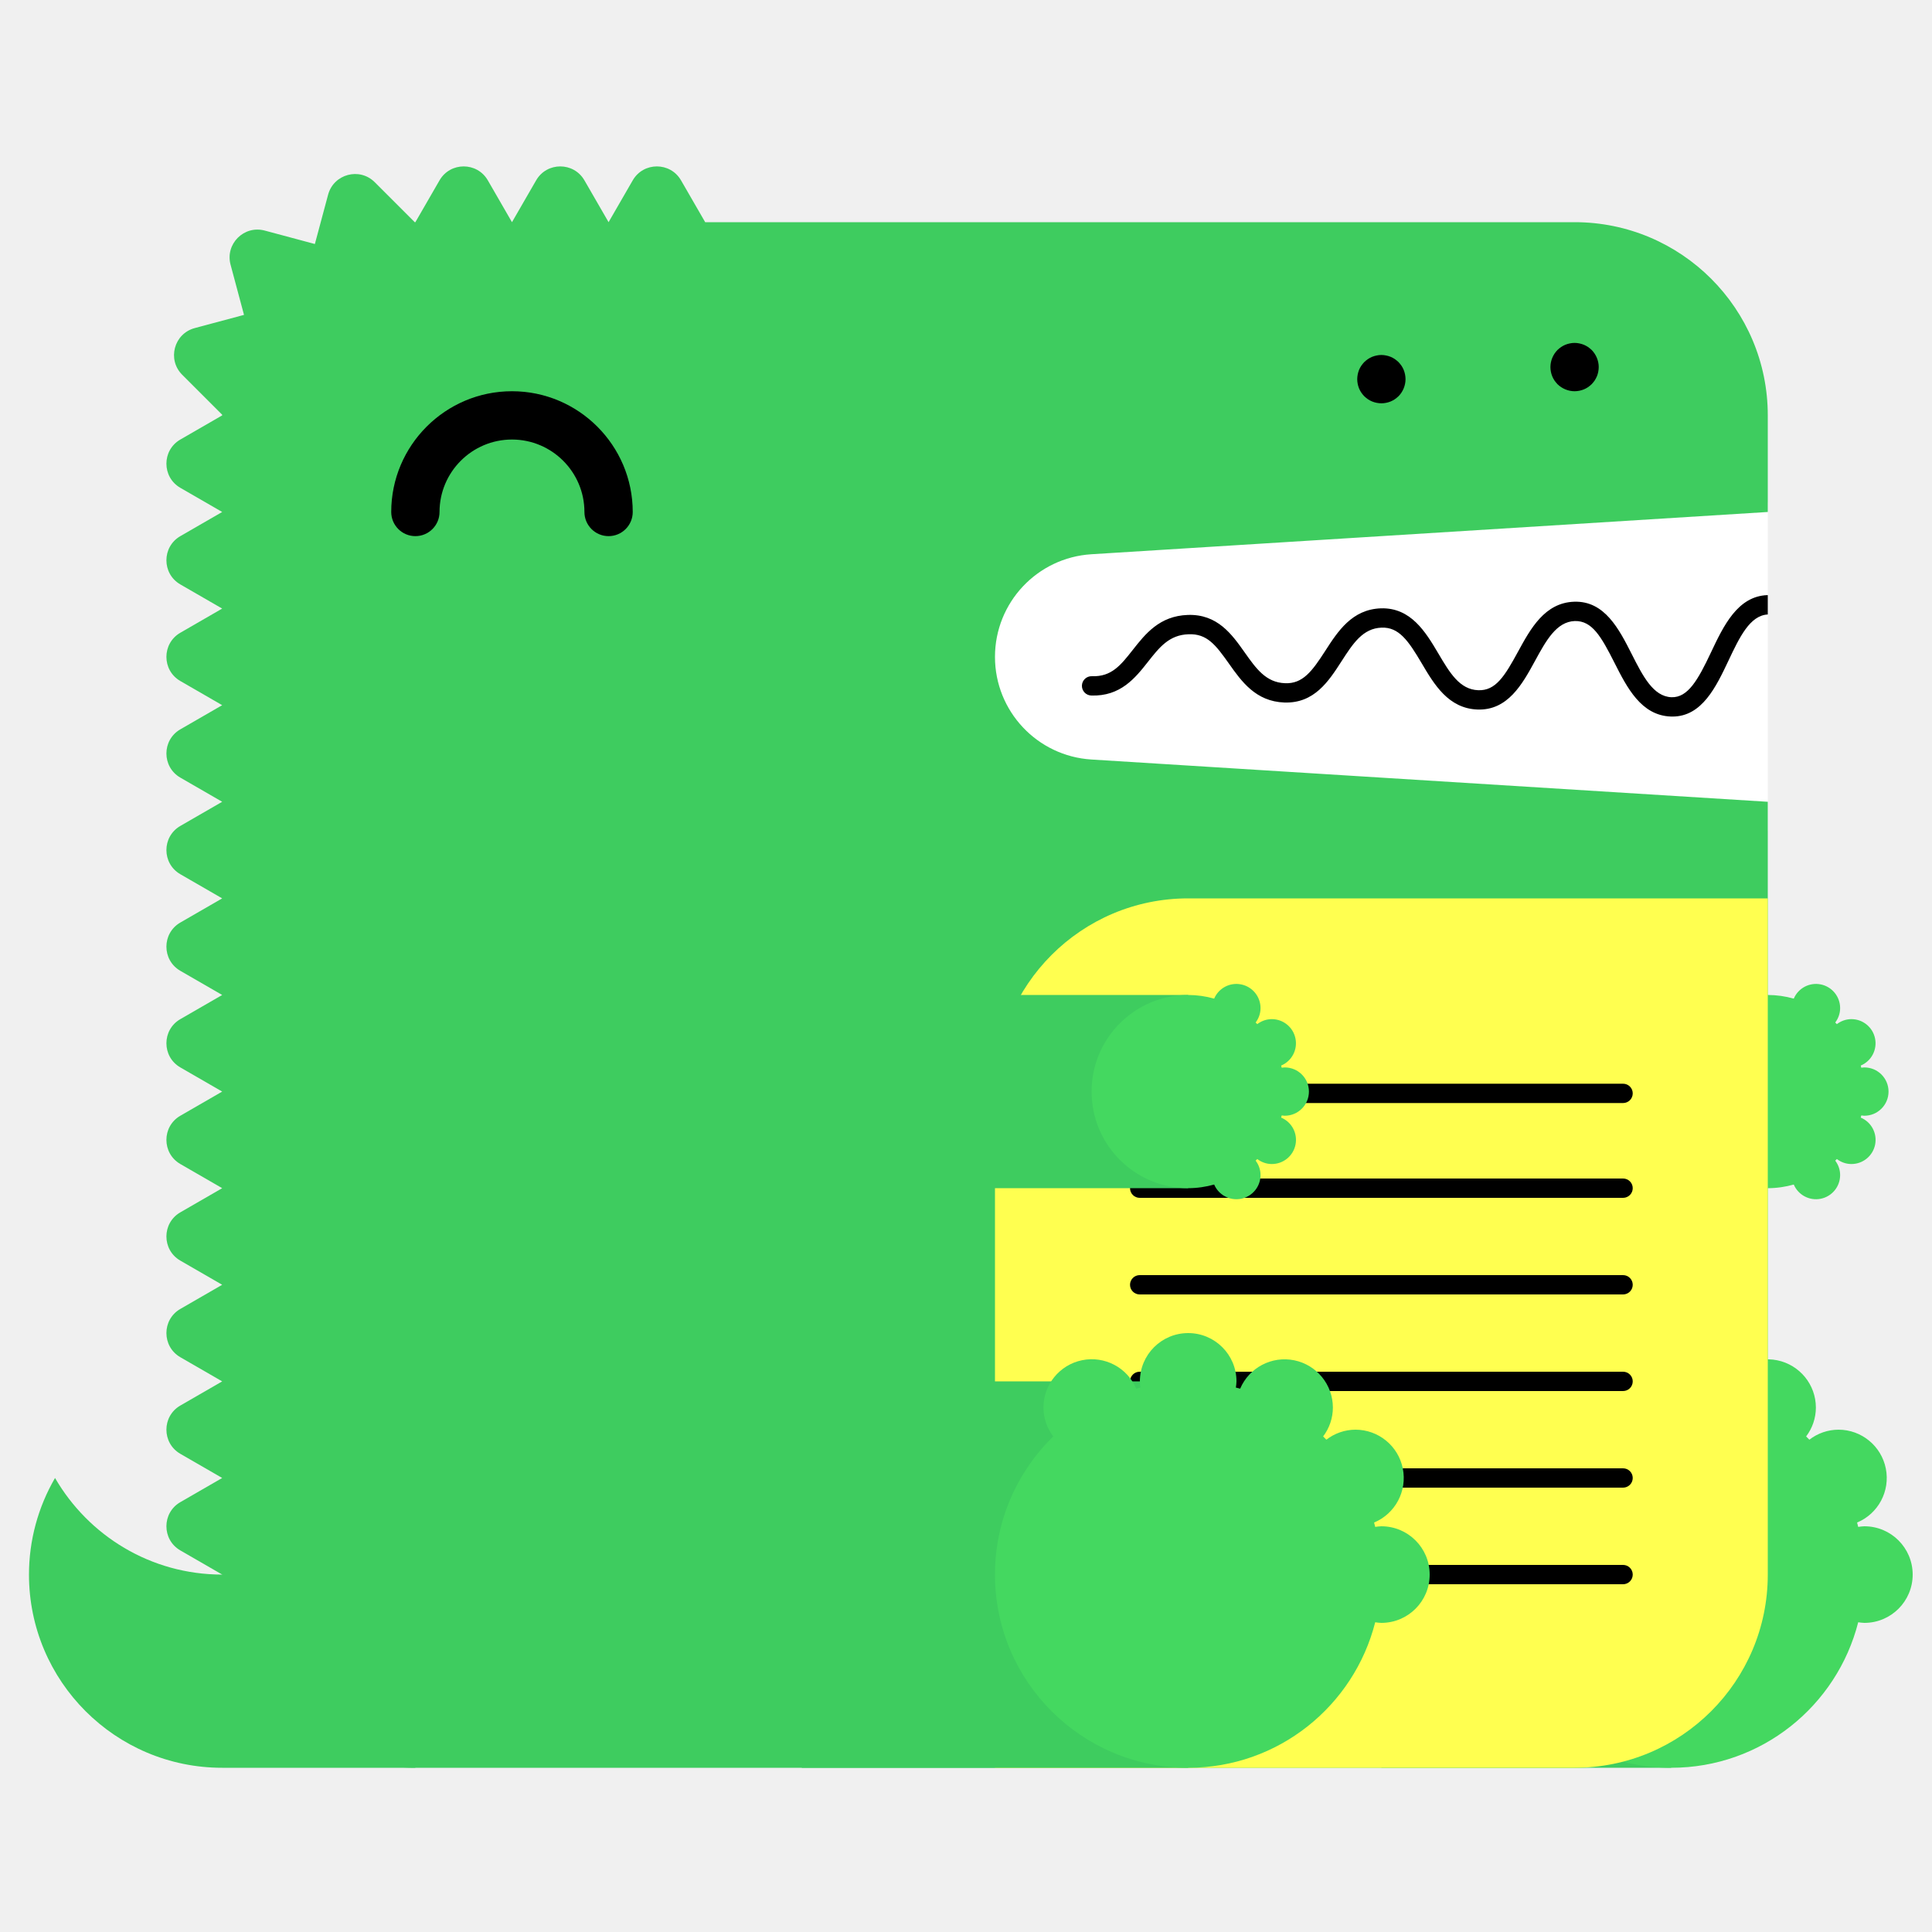
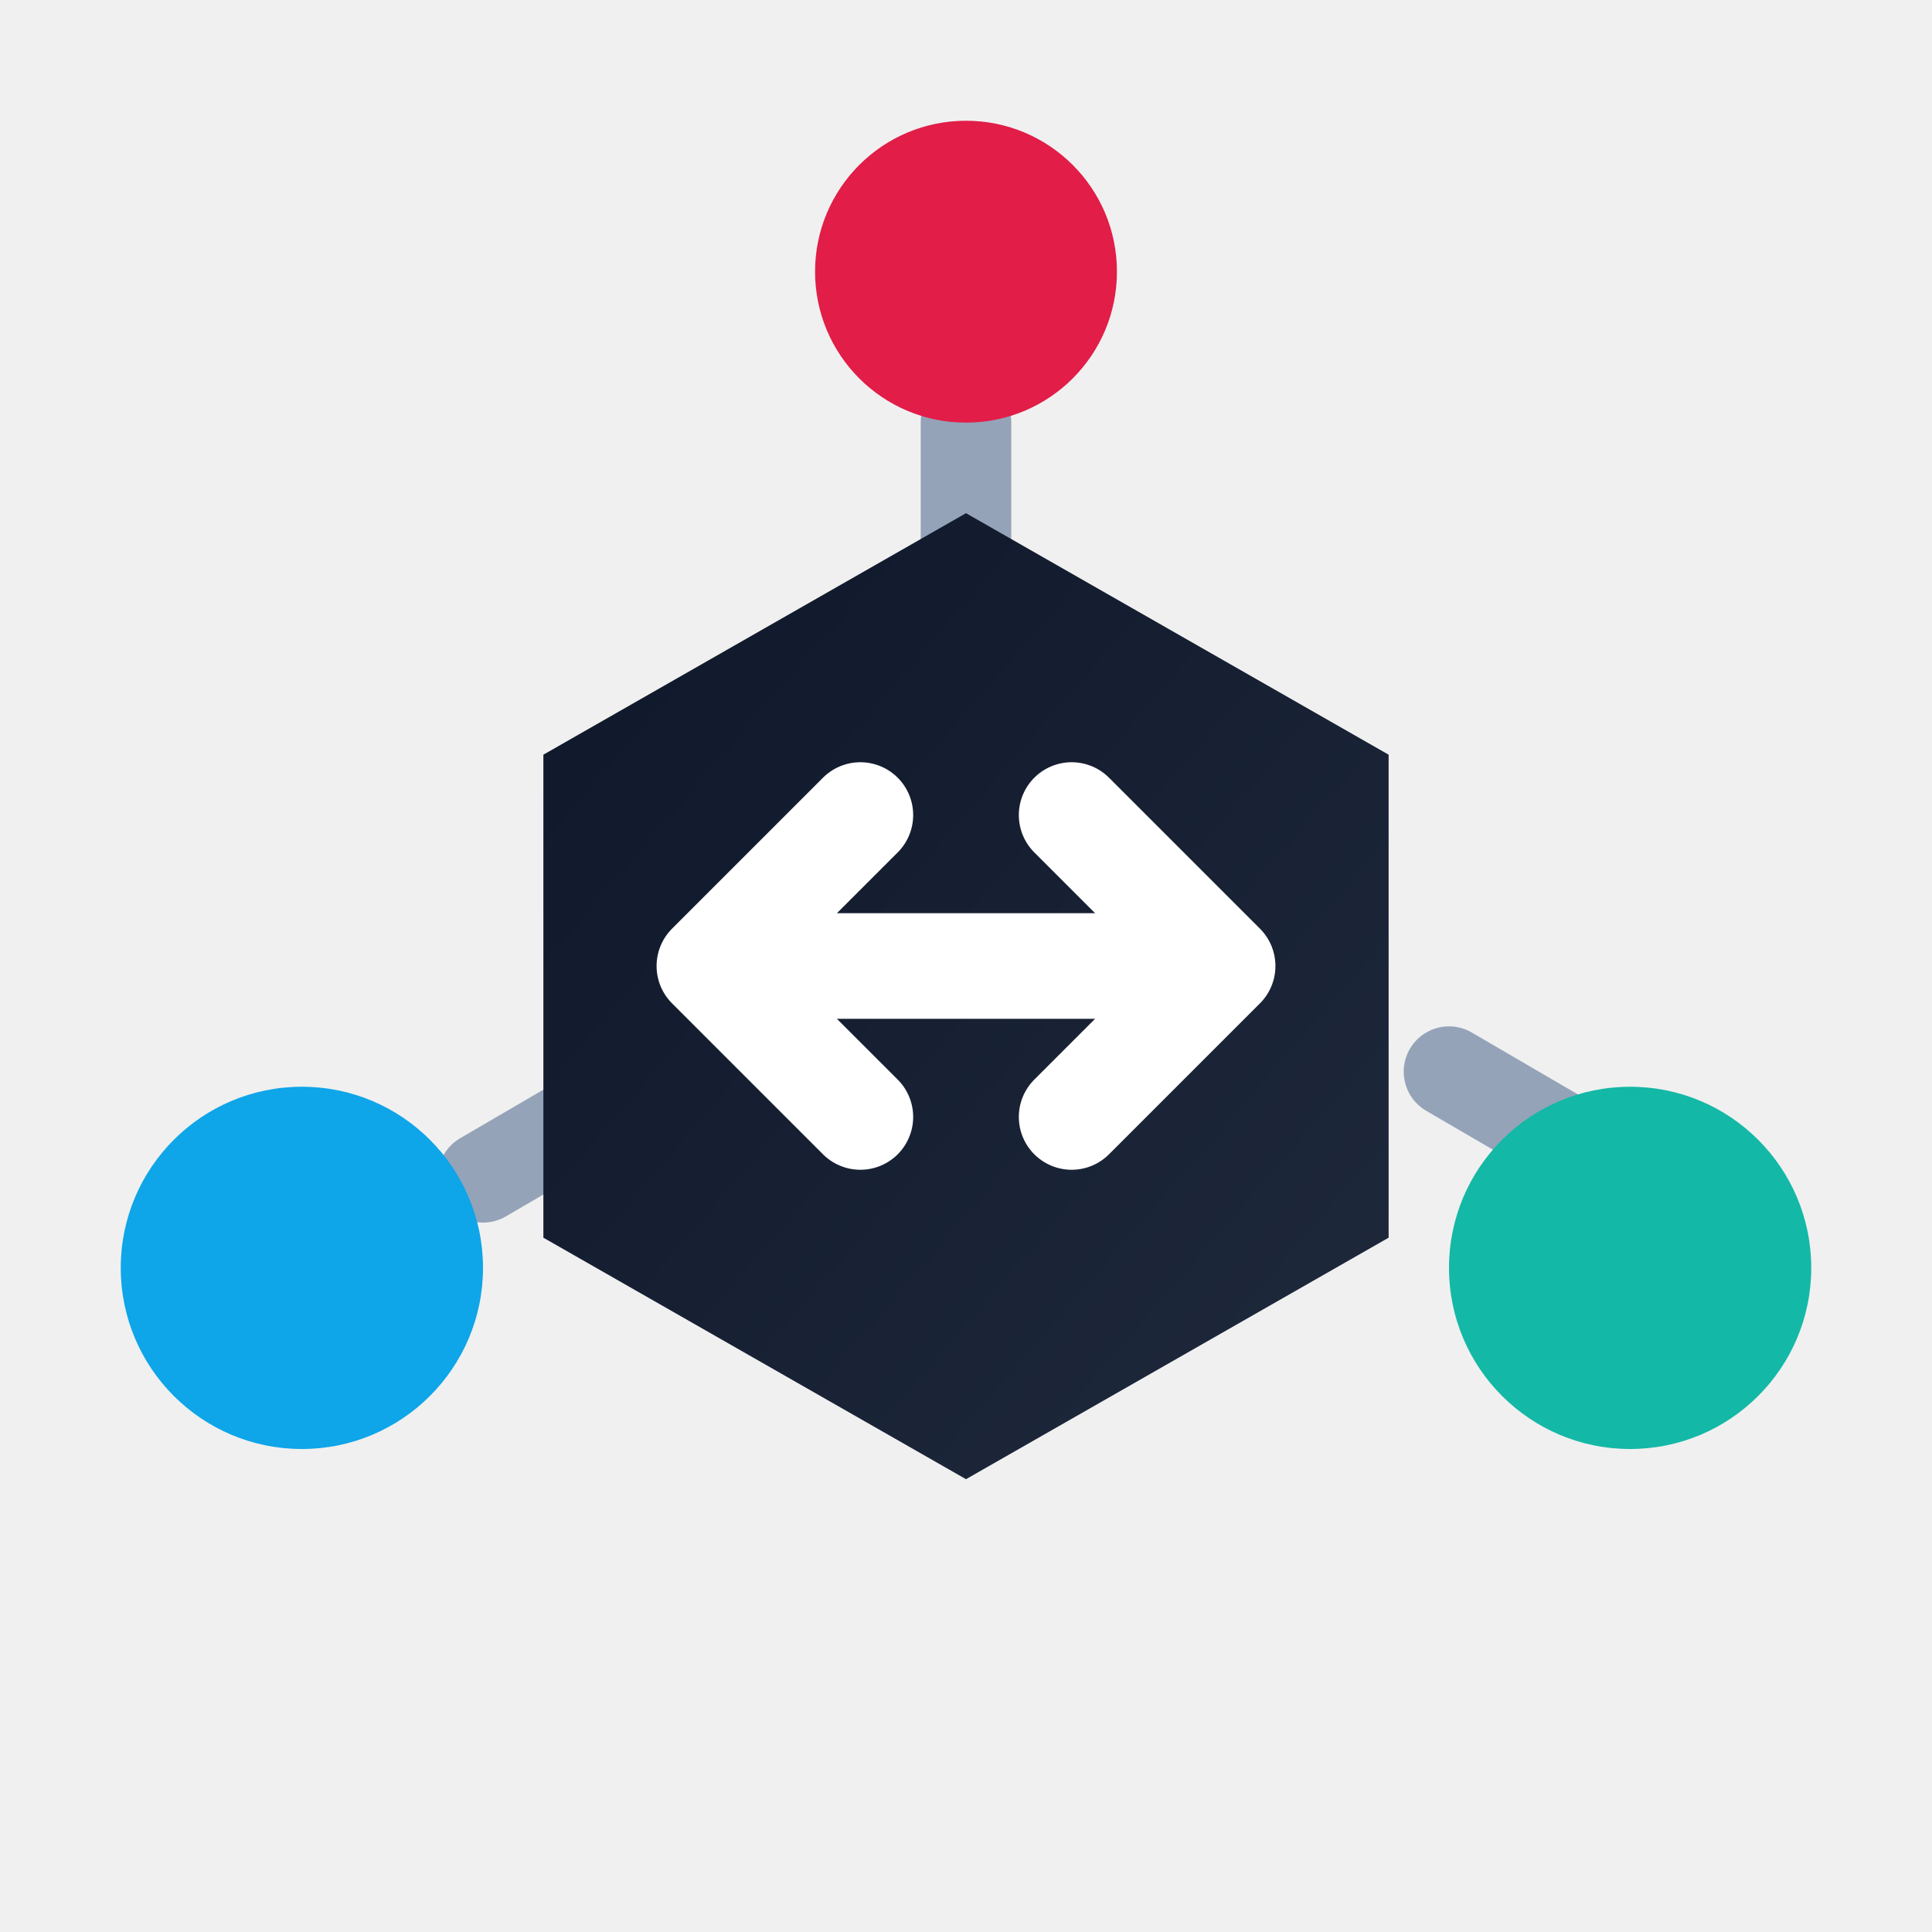
- <svg xmlns="http://www.w3.org/2000/svg" width="200" height="200" viewBox="0 0 200 200">
-   <g fill="none" fill-rule="evenodd">
-     <path fill="#FFF" d="M99 52h84v34H99z" />
-     <path d="M23 163c-7.398 0-13.843-4.027-17.303-10A19.886 19.886 0 0 0 3 163c0 11.046 8.954 20 20 20h20v-20H23z" fill="#3ECC5F" />
-     <path d="M112.98 57.376L183 53V43c0-11.046-8.954-20-20-20H73l-2.5-4.33c-1.112-1.925-3.889-1.925-5 0L63 23l-2.5-4.33c-1.111-1.925-3.889-1.925-5 0L53 23l-2.5-4.33c-1.111-1.925-3.889-1.925-5 0L43 23c-.022 0-.042.003-.065.003l-4.142-4.141c-1.57-1.571-4.252-.853-4.828 1.294l-1.369 5.104-5.192-1.392c-2.148-.575-4.111 1.389-3.535 3.536l1.39 5.193-5.102 1.367c-2.148.576-2.867 3.259-1.296 4.83l4.142 4.142c0 .021-.003.042-.003.064l-4.33 2.5c-1.925 1.111-1.925 3.889 0 5L23 53l-4.33 2.5c-1.925 1.111-1.925 3.889 0 5L23 63l-4.33 2.5c-1.925 1.111-1.925 3.889 0 5L23 73l-4.33 2.5c-1.925 1.111-1.925 3.889 0 5L23 83l-4.33 2.5c-1.925 1.111-1.925 3.889 0 5L23 93l-4.33 2.5c-1.925 1.111-1.925 3.889 0 5L23 103l-4.33 2.5c-1.925 1.111-1.925 3.889 0 5L23 113l-4.33 2.5c-1.925 1.111-1.925 3.889 0 5L23 123l-4.33 2.5c-1.925 1.111-1.925 3.889 0 5L23 133l-4.33 2.5c-1.925 1.111-1.925 3.889 0 5L23 143l-4.33 2.5c-1.925 1.111-1.925 3.889 0 5L23 153l-4.33 2.5c-1.925 1.111-1.925 3.889 0 5L23 163c0 11.046 8.954 20 20 20h120c11.046 0 20-8.954 20-20V83l-70.02-4.376A10.645 10.645 0 0 1 103 68c0-5.621 4.37-10.273 9.98-10.624" fill="#3ECC5F" />
-     <path fill="#3ECC5F" d="M143 183h30v-40h-30z" />
-     <path d="M193 158c-.219 0-.428.037-.639.064-.038-.15-.074-.301-.116-.451A5 5 0 0 0 190.32 148a4.96 4.96 0 0 0-3.016 1.036 26.531 26.531 0 0 0-.335-.336 4.955 4.955 0 0 0 1.011-2.987 5 5 0 0 0-9.599-1.959c-.148-.042-.297-.077-.445-.115.027-.211.064-.42.064-.639a5 5 0 0 0-5-5 5 5 0 0 0-5 5c0 .219.037.428.064.639-.148.038-.297.073-.445.115a4.998 4.998 0 0 0-9.599 1.959c0 1.125.384 2.151 1.011 2.987-3.717 3.632-6.031 8.693-6.031 14.3 0 11.046 8.954 20 20 20 9.339 0 17.16-6.41 19.361-15.064.211.027.42.064.639.064a5 5 0 0 0 5-5 5 5 0 0 0-5-5" fill="#44D860" />
-     <path fill="#3ECC5F" d="M153 123h30v-20h-30z" />
-     <path d="M193 115.5a2.5 2.5 0 1 0 0-5c-.109 0-.214.019-.319.032-.02-.075-.037-.15-.058-.225a2.501 2.501 0 0 0-.963-4.807c-.569 0-1.088.197-1.508.518a6.653 6.653 0 0 0-.168-.168c.314-.417.506-.931.506-1.494a2.5 2.5 0 0 0-4.8-.979A9.987 9.987 0 0 0 183 103c-5.522 0-10 4.478-10 10s4.478 10 10 10c.934 0 1.833-.138 2.69-.377a2.5 2.5 0 0 0 4.8-.979c0-.563-.192-1.077-.506-1.494.057-.055.113-.111.168-.168.42.321.939.518 1.508.518a2.5 2.5 0 0 0 .963-4.807c.021-.074.038-.15.058-.225.105.013.21.032.319.032" fill="#44D860" />
-     <path d="M63 55.5a2.5 2.5 0 0 1-2.5-2.5c0-4.136-3.364-7.5-7.5-7.5s-7.5 3.364-7.5 7.5a2.5 2.5 0 1 1-5 0c0-6.893 5.607-12.5 12.5-12.5S65.5 46.107 65.5 53a2.5 2.5 0 0 1-2.5 2.5" fill="#000" />
-     <path d="M103 183h60c11.046 0 20-8.954 20-20V93h-60c-11.046 0-20 8.954-20 20v70z" fill="#FFFF50" />
-     <path d="M168.02 124h-50.04a1 1 0 1 1 0-2h50.04a1 1 0 1 1 0 2m0 20h-50.04a1 1 0 1 1 0-2h50.04a1 1 0 1 1 0 2m0 20h-50.04a1 1 0 1 1 0-2h50.04a1 1 0 1 1 0 2m0-49.814h-50.04a1 1 0 1 1 0-2h50.04a1 1 0 1 1 0 2m0 19.814h-50.04a1 1 0 1 1 0-2h50.04a1 1 0 1 1 0 2m0 20h-50.04a1 1 0 1 1 0-2h50.04a1 1 0 1 1 0 2M183 61.611c-.012 0-.022-.006-.034-.005-3.09.105-4.552 3.196-5.842 5.923-1.346 2.85-2.387 4.703-4.093 4.647-1.889-.068-2.969-2.202-4.113-4.46-1.314-2.594-2.814-5.536-5.963-5.426-3.046.104-4.513 2.794-5.807 5.167-1.377 2.528-2.314 4.065-4.121 3.994-1.927-.07-2.951-1.805-4.136-3.813-1.321-2.236-2.848-4.75-5.936-4.664-2.994.103-4.465 2.385-5.763 4.4-1.373 2.13-2.335 3.428-4.165 3.351-1.973-.07-2.992-1.51-4.171-3.177-1.324-1.873-2.816-3.993-5.895-3.89-2.928.1-4.399 1.97-5.696 3.618-1.232 1.564-2.194 2.802-4.229 2.724a1 1 0 0 0-.072 2c3.017.101 4.545-1.8 5.872-3.487 1.177-1.496 2.193-2.787 4.193-2.855 1.926-.082 2.829 1.115 4.195 3.045 1.297 1.834 2.769 3.914 5.731 4.021 3.103.104 4.596-2.215 5.918-4.267 1.182-1.834 2.202-3.417 4.15-3.484 1.793-.067 2.769 1.35 4.145 3.681 1.297 2.197 2.766 4.686 5.787 4.796 3.125.108 4.634-2.62 5.949-5.035 1.139-2.088 2.214-4.06 4.119-4.126 1.793-.042 2.728 1.595 4.111 4.33 1.292 2.553 2.757 5.445 5.825 5.556l.169.003c3.064 0 4.518-3.075 5.805-5.794 1.139-2.41 2.217-4.68 4.067-4.773v-2z" fill="#000" />
-     <path fill="#3ECC5F" d="M83 183h40v-40H83z" />
-     <path d="M143 158c-.219 0-.428.037-.639.064-.038-.15-.074-.301-.116-.451A5 5 0 0 0 140.32 148a4.96 4.96 0 0 0-3.016 1.036 26.531 26.531 0 0 0-.335-.336 4.955 4.955 0 0 0 1.011-2.987 5 5 0 0 0-9.599-1.959c-.148-.042-.297-.077-.445-.115.027-.211.064-.42.064-.639a5 5 0 0 0-5-5 5 5 0 0 0-5 5c0 .219.037.428.064.639-.148.038-.297.073-.445.115a4.998 4.998 0 0 0-9.599 1.959c0 1.125.384 2.151 1.011 2.987-3.717 3.632-6.031 8.693-6.031 14.3 0 11.046 8.954 20 20 20 9.339 0 17.16-6.41 19.361-15.064.211.027.42.064.639.064a5 5 0 0 0 5-5 5 5 0 0 0-5-5" fill="#44D860" />
-     <path fill="#3ECC5F" d="M83 123h40v-20H83z" />
-     <path d="M133 115.5a2.5 2.5 0 1 0 0-5c-.109 0-.214.019-.319.032-.02-.075-.037-.15-.058-.225a2.501 2.501 0 0 0-.963-4.807c-.569 0-1.088.197-1.508.518a6.653 6.653 0 0 0-.168-.168c.314-.417.506-.931.506-1.494a2.5 2.5 0 0 0-4.8-.979A9.987 9.987 0 0 0 123 103c-5.522 0-10 4.478-10 10s4.478 10 10 10c.934 0 1.833-.138 2.69-.377a2.5 2.5 0 0 0 4.8-.979c0-.563-.192-1.077-.506-1.494.057-.055.113-.111.168-.168.42.321.939.518 1.508.518a2.5 2.5 0 0 0 .963-4.807c.021-.074.038-.15.058-.225.105.013.21.032.319.032" fill="#44D860" />
-     <path d="M143 41.75c-.16 0-.33-.02-.49-.05a2.52 2.52 0 0 1-.47-.14c-.15-.06-.29-.14-.431-.23-.13-.09-.259-.2-.38-.31-.109-.12-.219-.24-.309-.38s-.17-.28-.231-.43a2.619 2.619 0 0 1-.189-.96c0-.16.02-.33.05-.49.03-.16.08-.31.139-.47.061-.15.141-.29.231-.43.09-.13.2-.26.309-.38.121-.11.25-.22.38-.31.141-.09.281-.17.431-.23.149-.06.31-.11.47-.14.32-.07.65-.07.98 0 .159.03.32.08.47.14.149.06.29.14.43.23.13.09.259.2.38.31.11.12.22.25.31.38.09.14.17.28.23.43.06.16.11.31.14.47.029.16.05.33.05.49 0 .66-.271 1.31-.73 1.77-.121.11-.25.22-.38.31-.14.09-.281.17-.43.23a2.565 2.565 0 0 1-.96.19m20-1.25c-.66 0-1.3-.27-1.771-.73a3.802 3.802 0 0 1-.309-.38c-.09-.14-.17-.28-.231-.43a2.619 2.619 0 0 1-.189-.96c0-.66.27-1.3.729-1.77.121-.11.25-.22.38-.31.141-.09.281-.17.431-.23.149-.06.31-.11.47-.14.32-.07.66-.07.98 0 .159.03.32.08.47.14.149.06.29.14.43.23.13.09.259.2.38.31.459.47.73 1.11.73 1.77 0 .16-.021.33-.05.49-.03.16-.08.32-.14.47-.07.15-.14.29-.23.43-.09.13-.2.26-.31.38-.121.11-.25.22-.38.31-.14.09-.281.17-.43.23a2.565 2.565 0 0 1-.96.19" fill="#000" />
-   </g>
+ <svg xmlns="http://www.w3.org/2000/svg" width="128" height="128" viewBox="0 0 128 128" fill="none">
+   <defs>
+     <linearGradient id="broker-body" x1="34" y1="38" x2="94" y2="90" gradientUnits="userSpaceOnUse">
+       <stop stop-color="#0F172A" />
+       <stop offset="1" stop-color="#1E293B" />
+     </linearGradient>
+   </defs>
+   <path d="M64 28V38" stroke="#94A3B8" stroke-width="6" stroke-linecap="round" />
+   <path d="M32 78L44 71" stroke="#94A3B8" stroke-width="6" stroke-linecap="round" />
+   <path d="M96 71L108 78" stroke="#94A3B8" stroke-width="6" stroke-linecap="round" />
+   <circle cx="64" cy="18" r="10" fill="#E11D48" />
+   <circle cx="20" cy="84" r="12" fill="#0EA5E9" />
+   <circle cx="108" cy="84" r="12" fill="#14B8A6" />
+   <path d="M64 34L92 50V82L64 98L36 82V50L64 34Z" fill="url(#broker-body)" />
+   <path d="M48 64H80" stroke="white" stroke-width="7" stroke-linecap="round" />
+   <path d="M71 54L81 64L71 74" stroke="white" stroke-width="7" stroke-linecap="round" stroke-linejoin="round" />
+   <path d="M57 54L47 64L57 74" stroke="white" stroke-width="7" stroke-linecap="round" stroke-linejoin="round" />
</svg>
